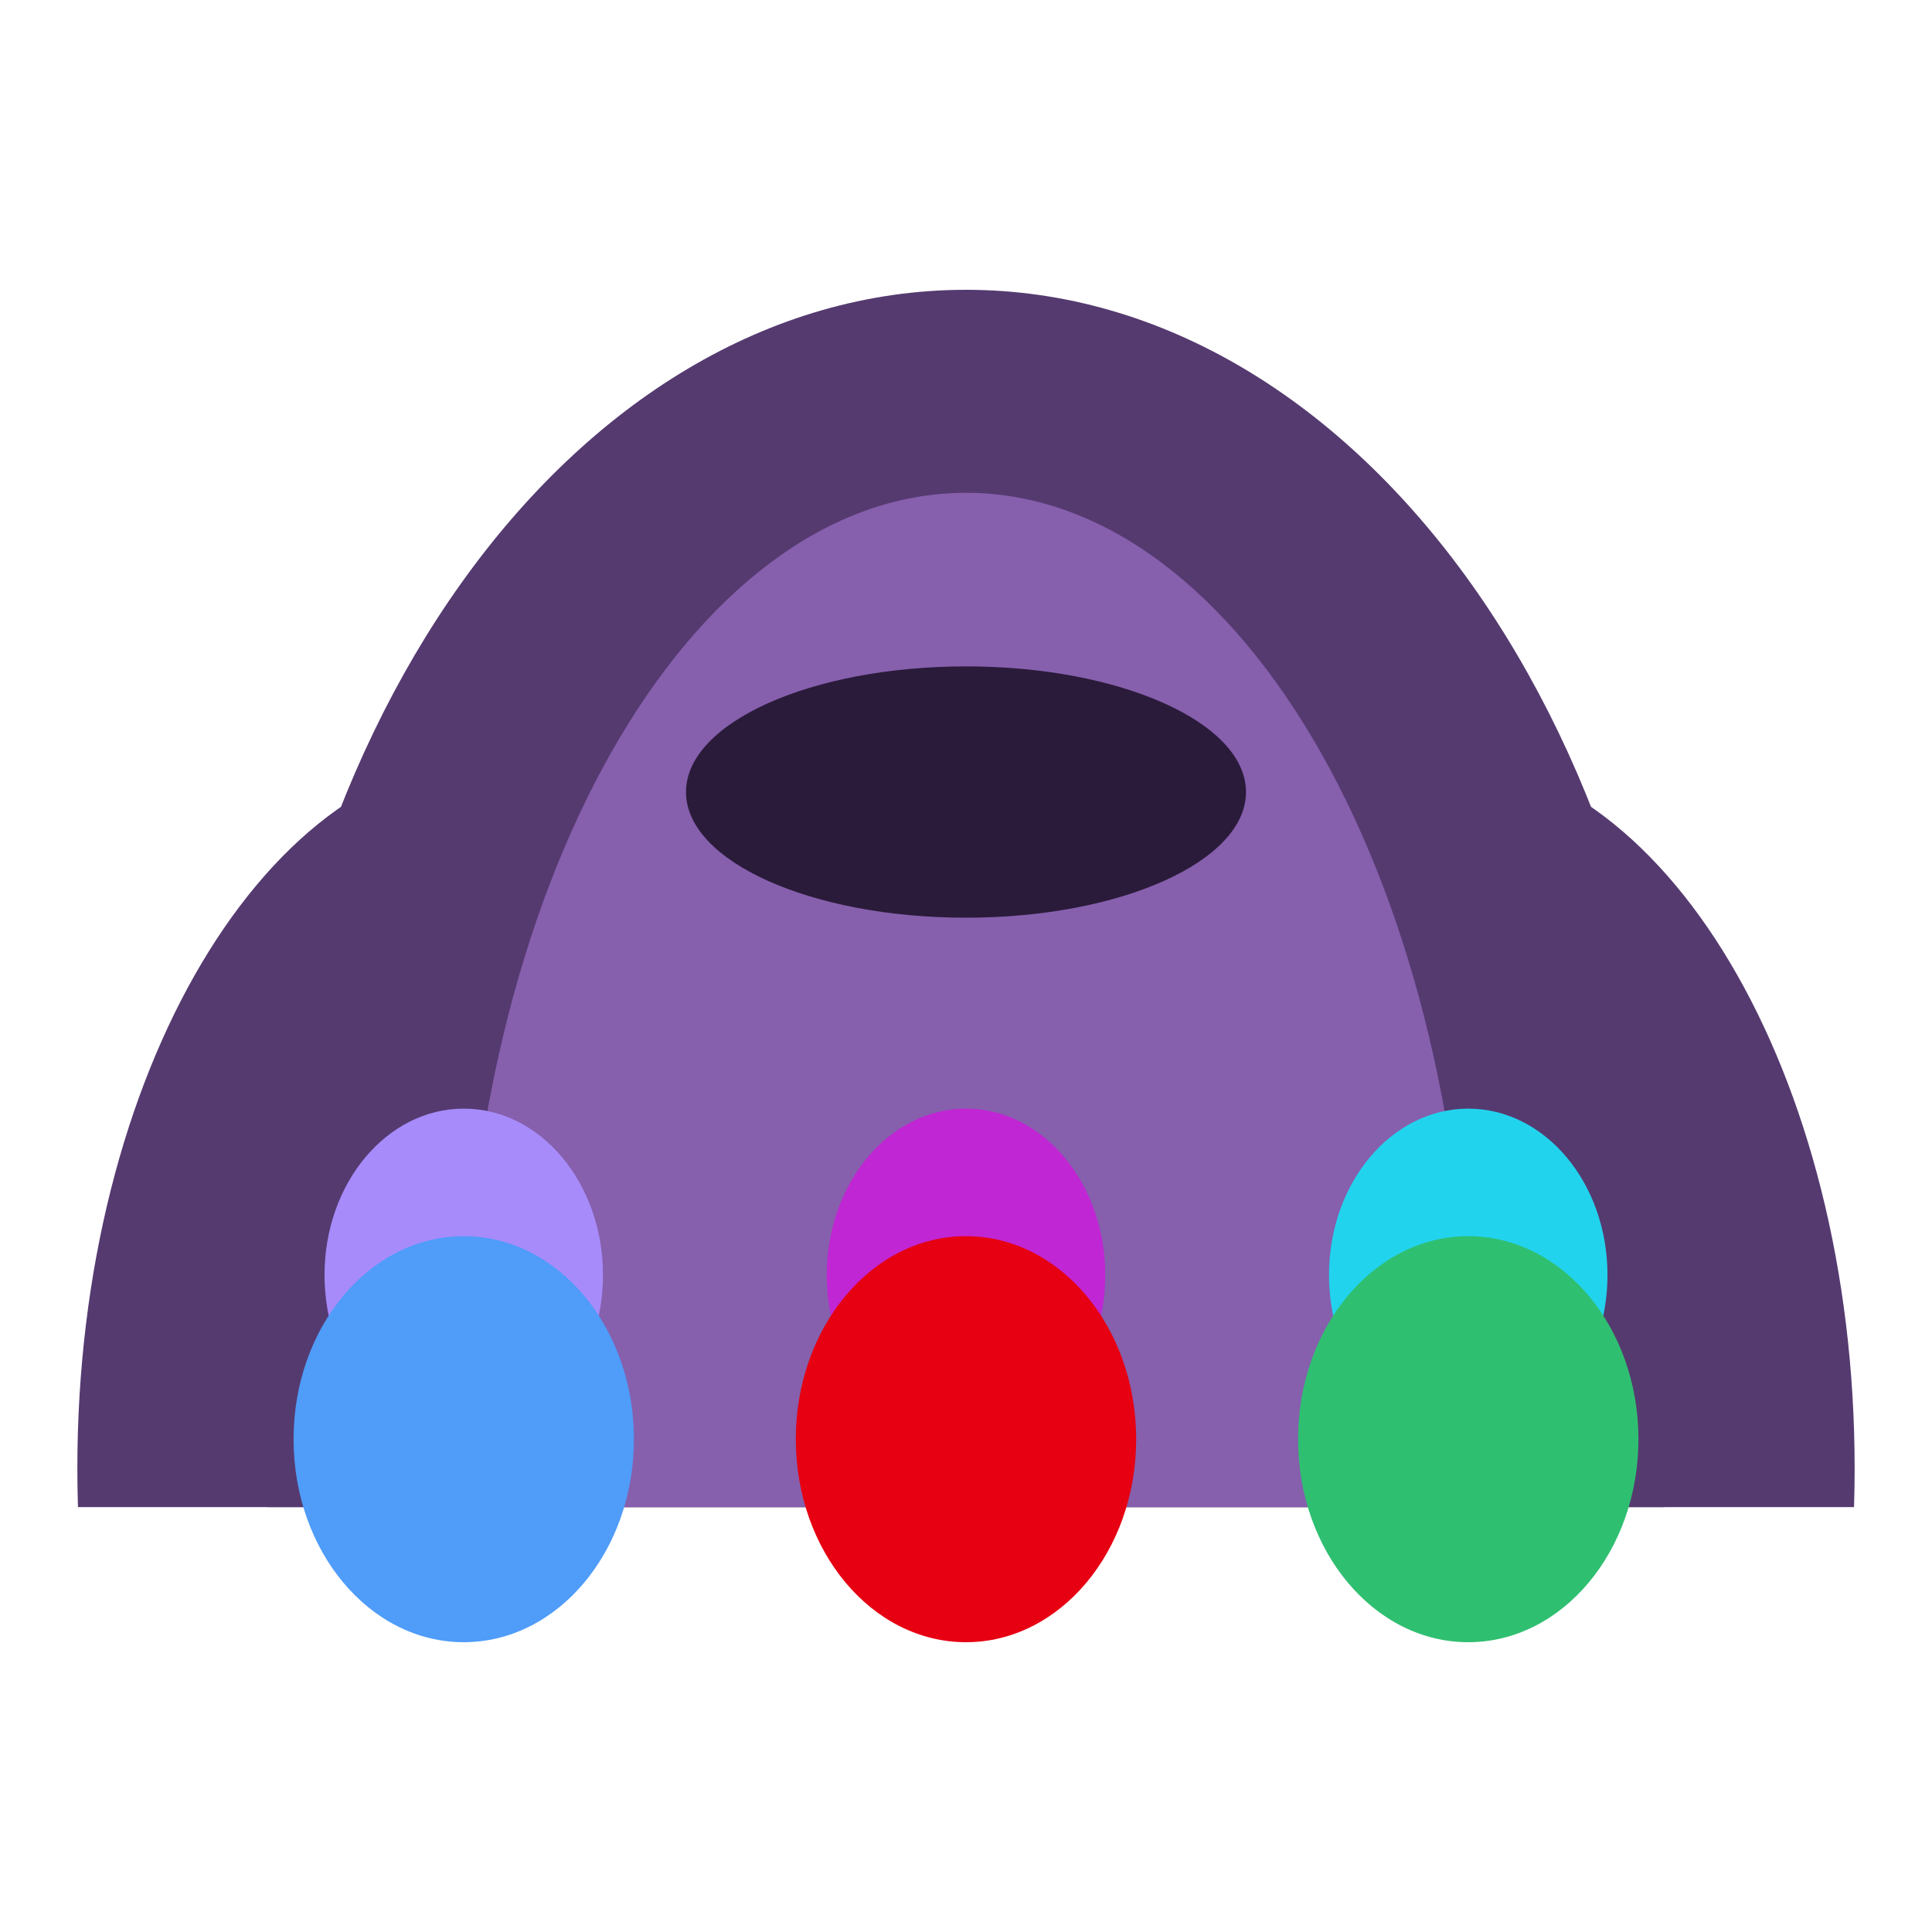
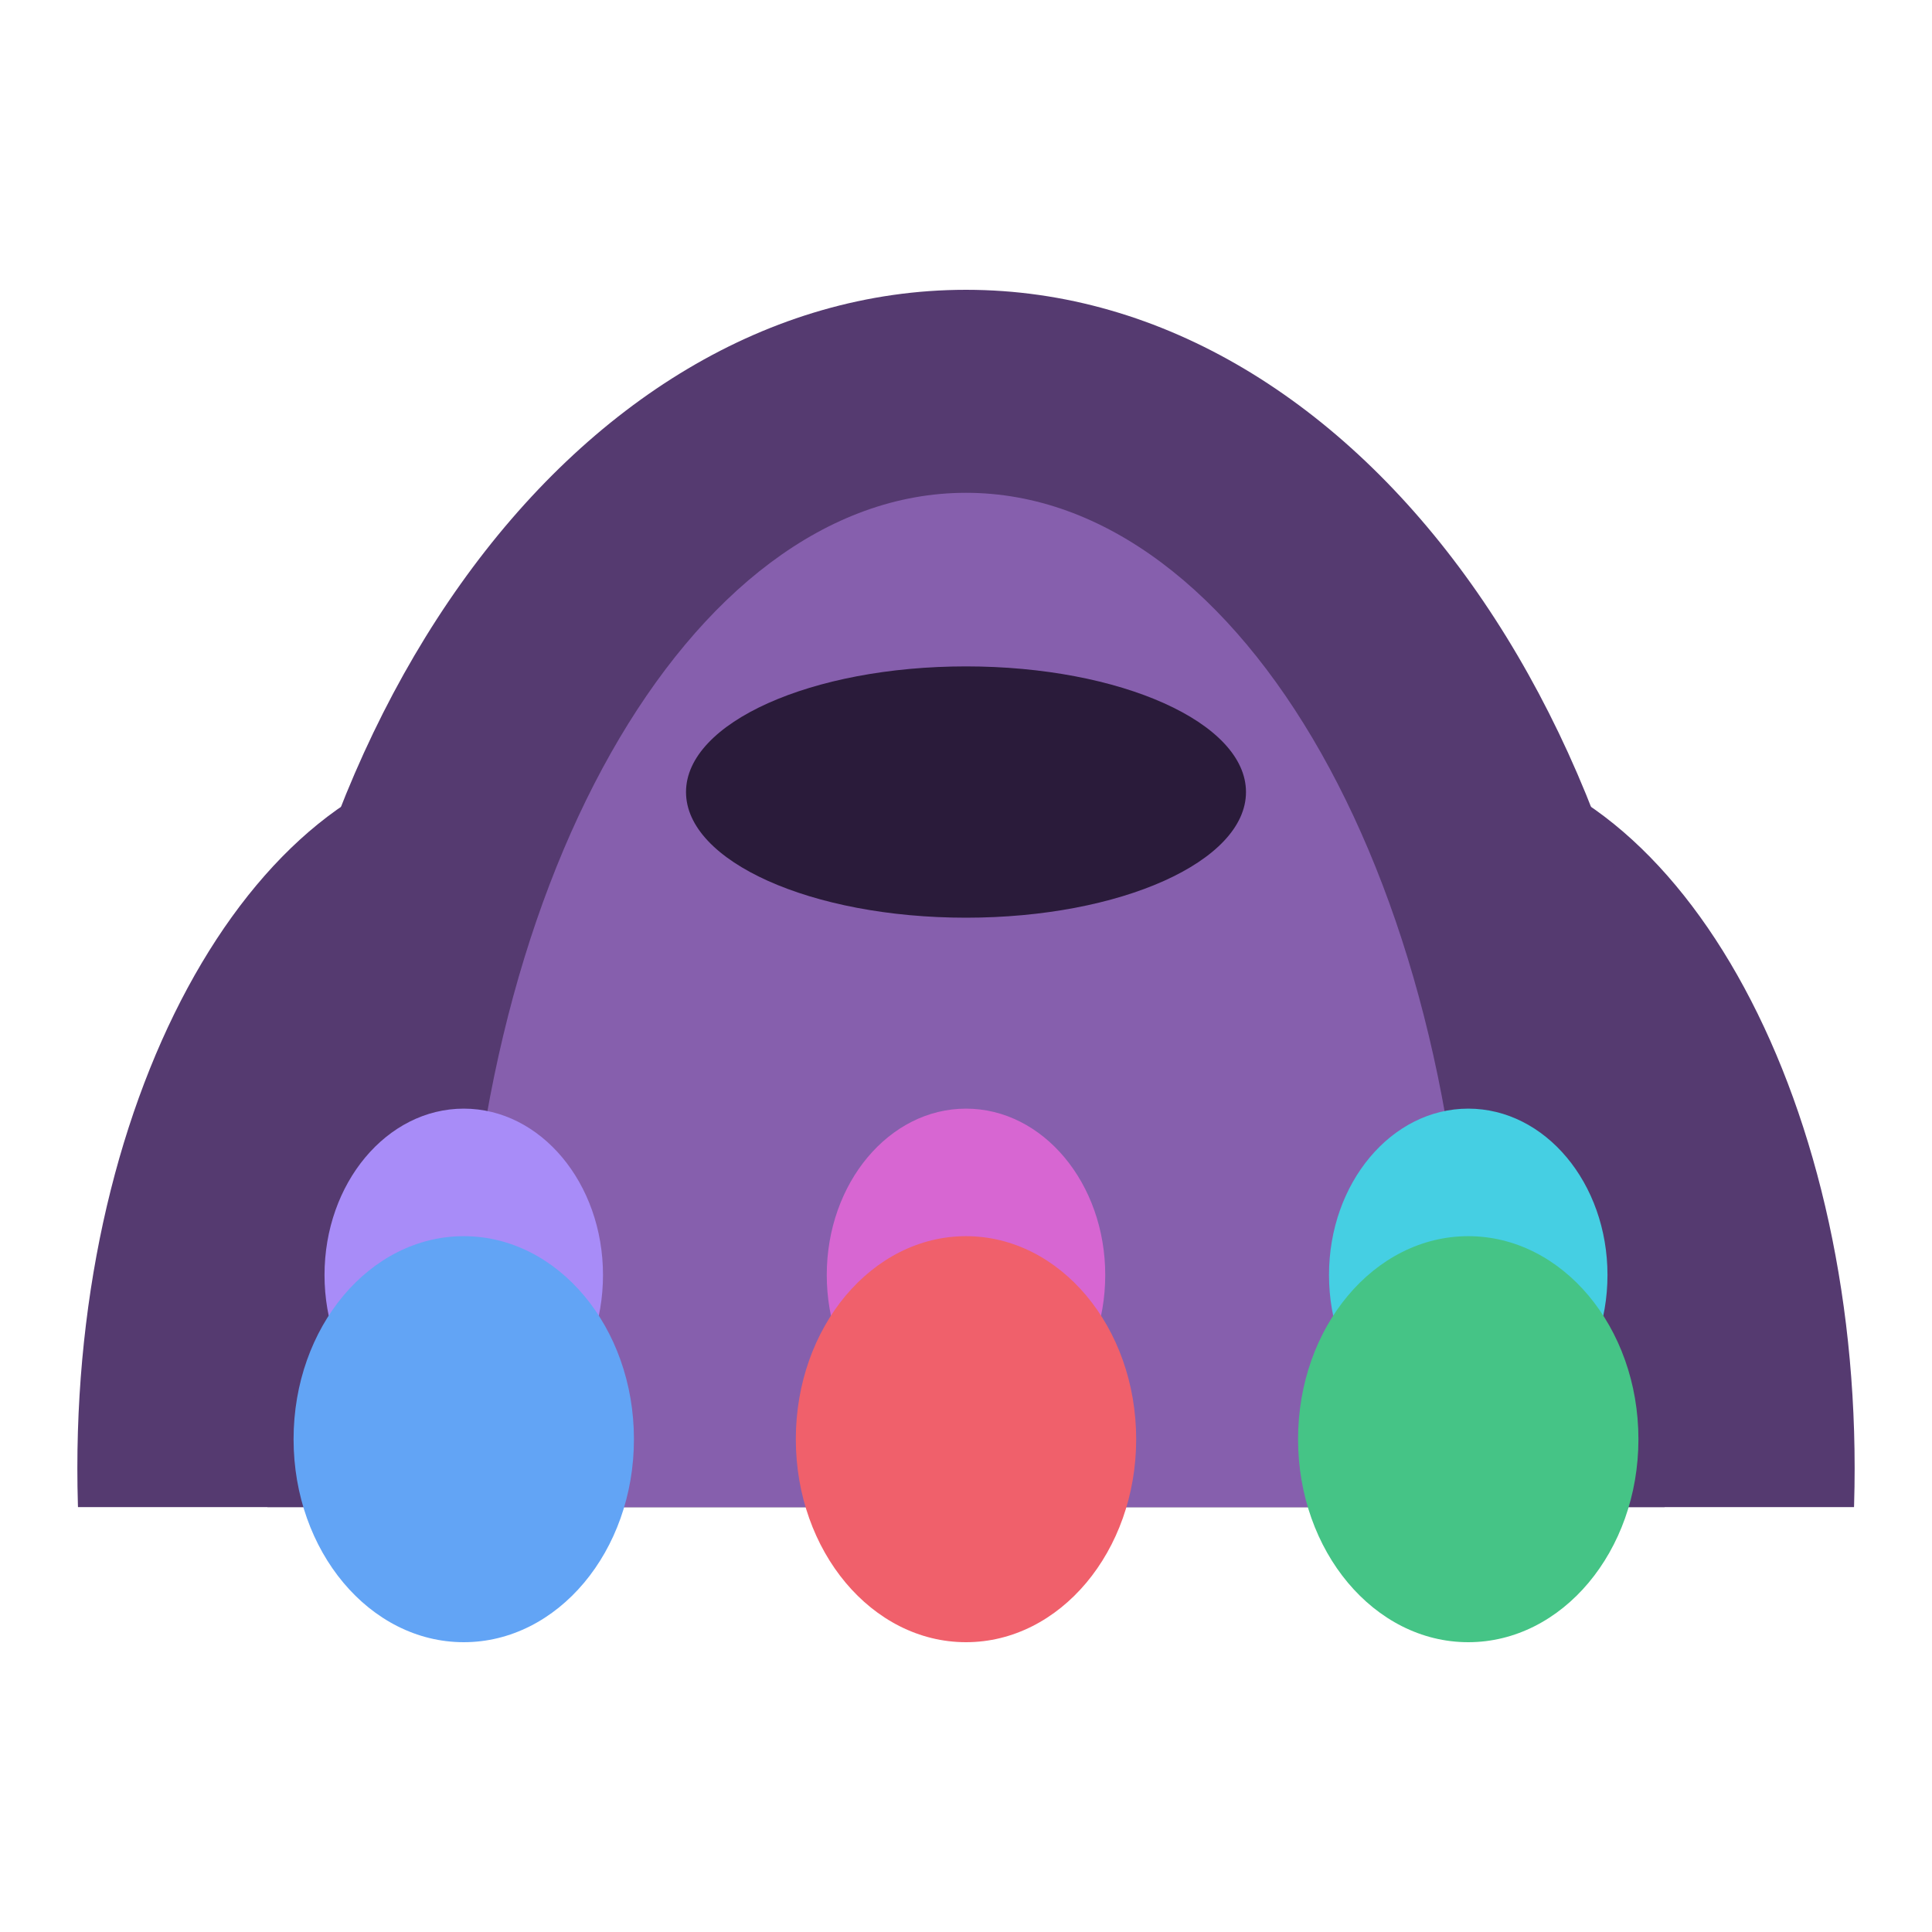
<svg xmlns="http://www.w3.org/2000/svg" viewBox="0 0 512 512">
  <defs>
    <clipPath id="suelo">
      <rect x="0" y="0" width="512" height="399.4" />
    </clipPath>
  </defs>
  <ellipse cx="133.1" cy="389.1" rx="112.6" ry="189.4" fill="#553a70" clip-path="url(#suelo)" />
  <ellipse cx="378.9" cy="389.1" rx="112.6" ry="189.4" fill="#553a70" clip-path="url(#suelo)" />
  <ellipse cx="256.0" cy="343.0" rx="189.4" ry="266.2" fill="#553a70" clip-path="url(#suelo)" />
  <ellipse cx="256.0" cy="366.1" rx="133.1" ry="235.5" fill="#865fad" clip-path="url(#suelo)" />
  <ellipse cx="256.0" cy="209.9" rx="74.2" ry="33.3" fill="#2a1b3a" />
-   <ellipse cx="122.9" cy="337.9" rx="36.9" ry="44.1" fill="#a78bfa" />
-   <ellipse cx="256.0" cy="337.9" rx="36.9" ry="44.1" fill="#c026d3" />
-   <ellipse cx="389.1" cy="337.9" rx="36.9" ry="44.1" fill="#22d3ee" />
-   <ellipse cx="122.9" cy="381.4" rx="45.1" ry="53.8" fill="#4f9cf9" />
-   <ellipse cx="256.0" cy="381.4" rx="45.1" ry="53.8" fill="#e60012" />
-   <ellipse cx="389.1" cy="381.4" rx="45.1" ry="53.8" fill="#2fbf71" />
+   <ellipse cx="122.9" cy="337.9" rx="36.9" ry="44.1" fill="#a88cf8" />
+   <ellipse cx="256.0" cy="337.9" rx="36.9" ry="44.1" fill="#d766d2" />
+   <ellipse cx="389.1" cy="337.9" rx="36.9" ry="44.1" fill="#45cfe3" />
+   <ellipse cx="122.9" cy="381.4" rx="45.1" ry="53.8" fill="#62a4f5" />
+   <ellipse cx="256.0" cy="381.4" rx="45.1" ry="53.8" fill="#f0606b" />
+   <ellipse cx="389.1" cy="381.4" rx="45.1" ry="53.8" fill="#45c486" />
</svg>
